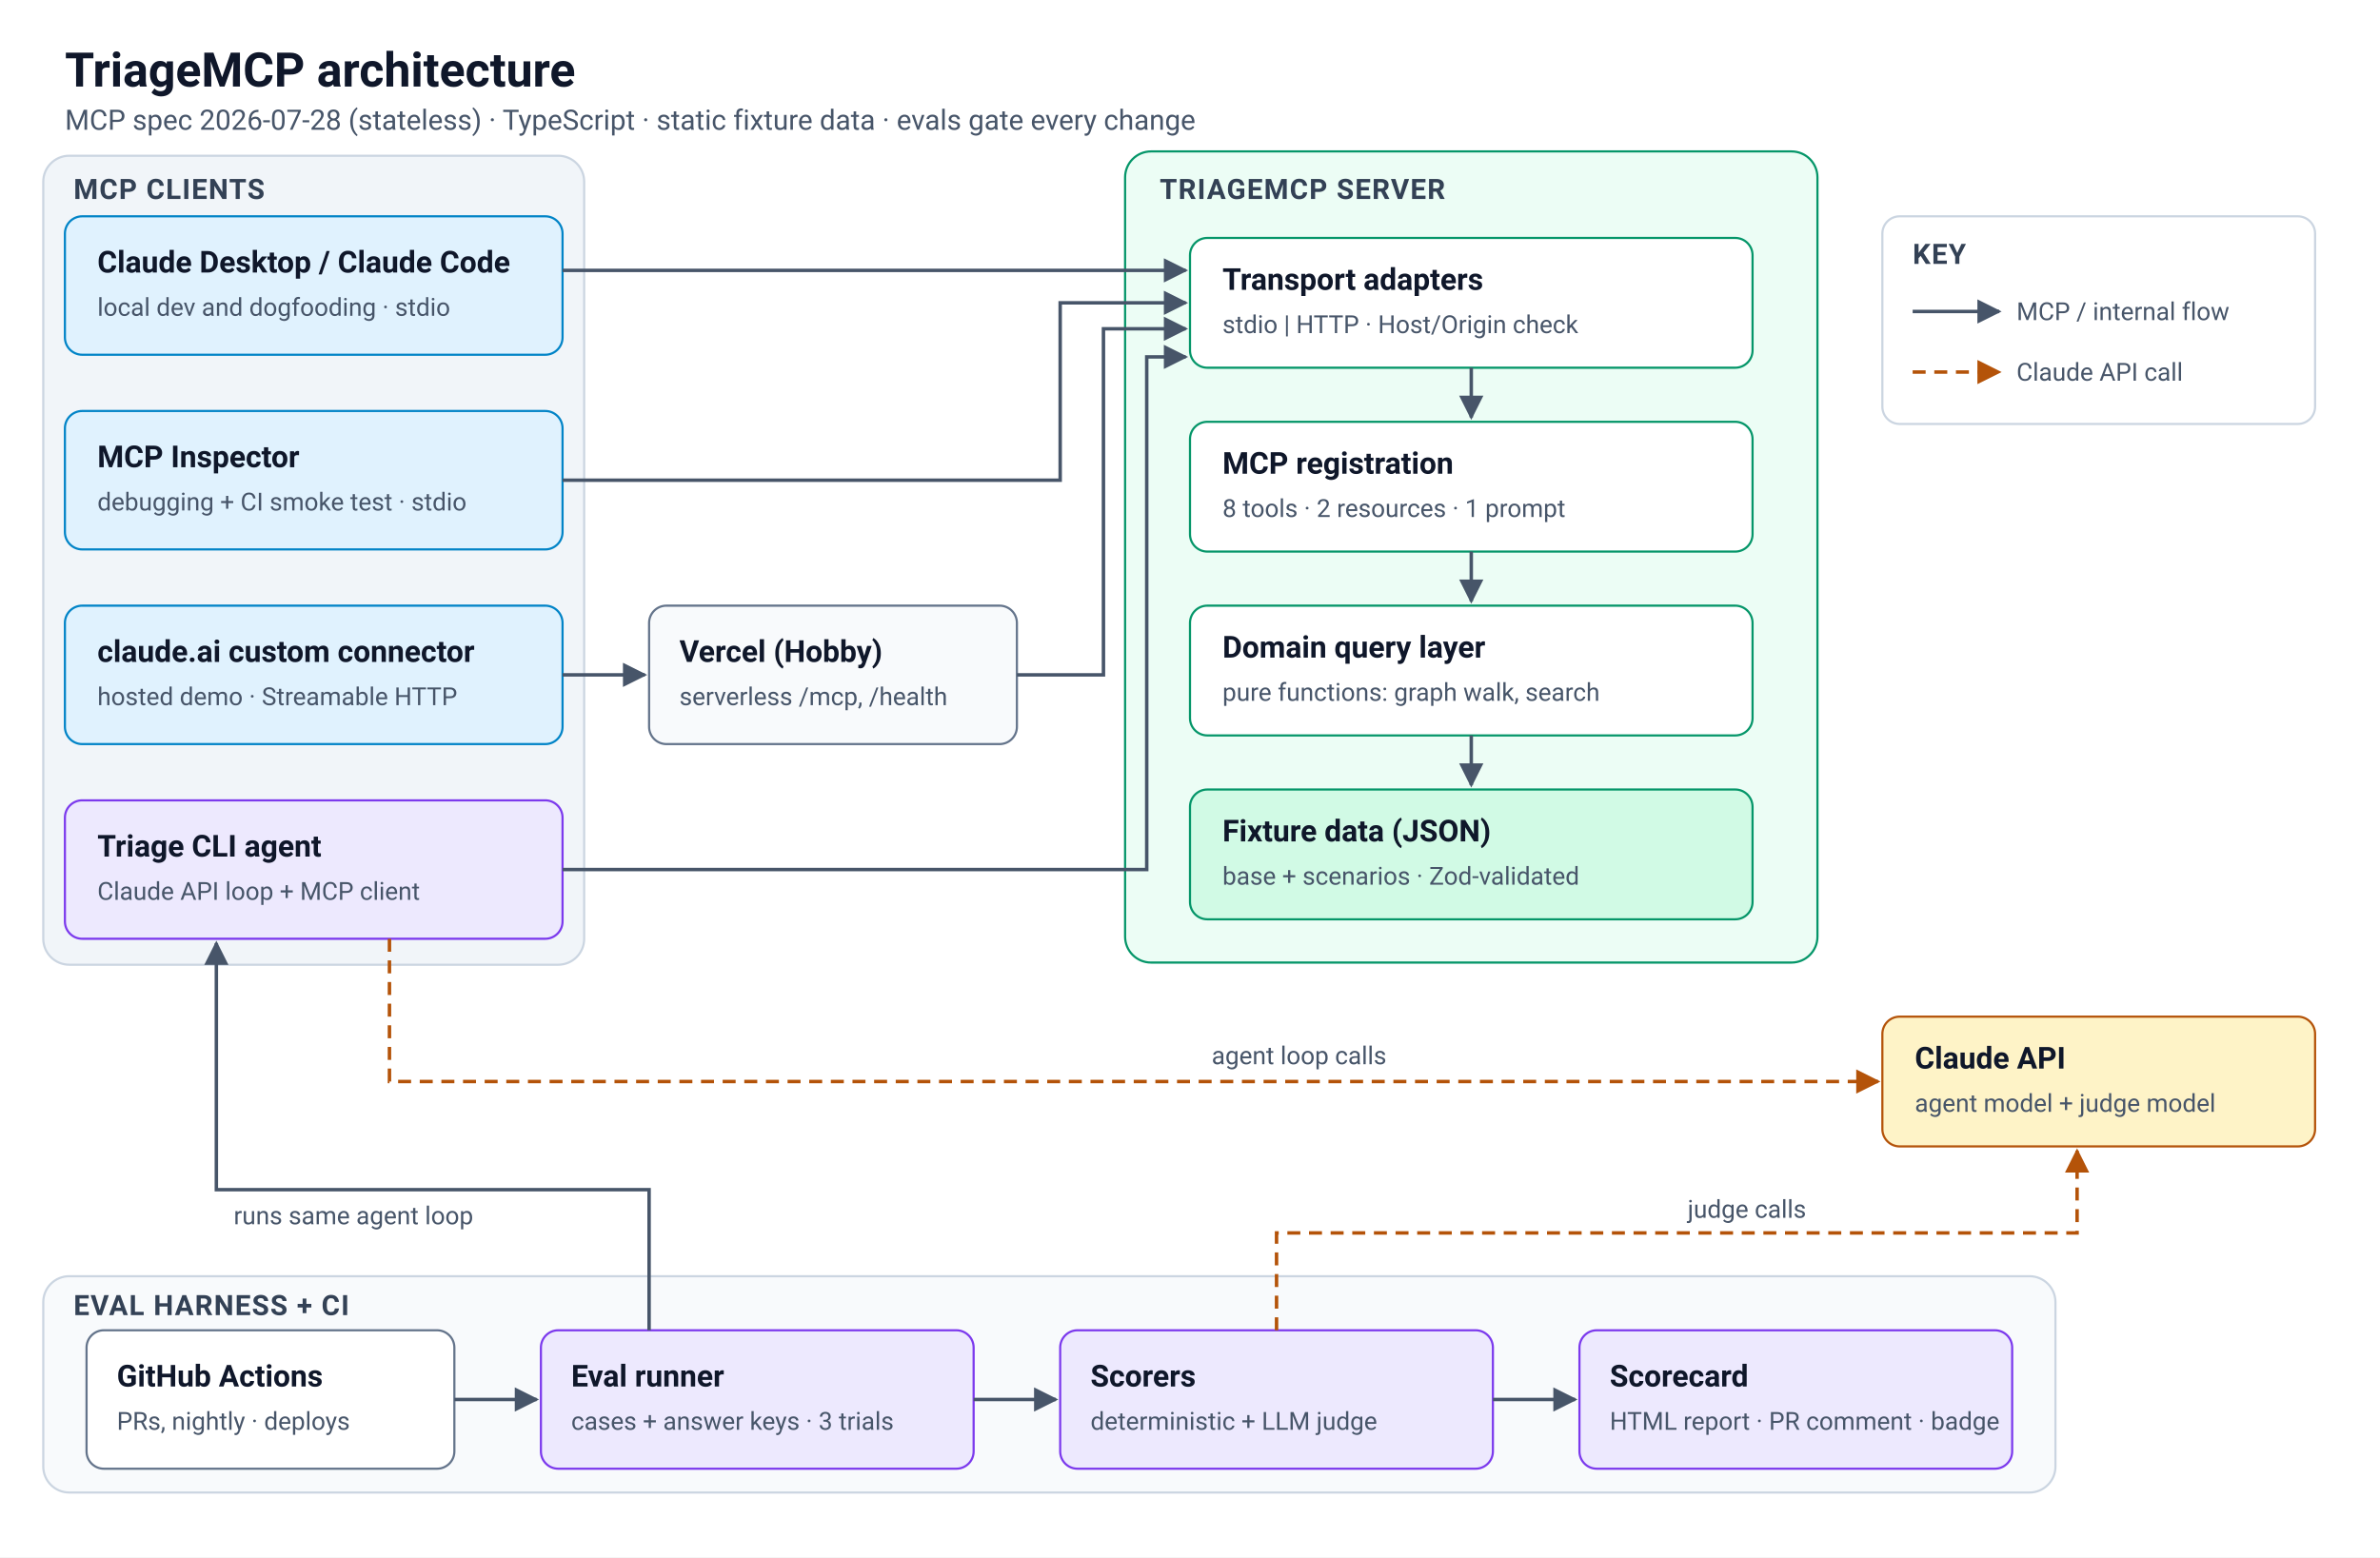
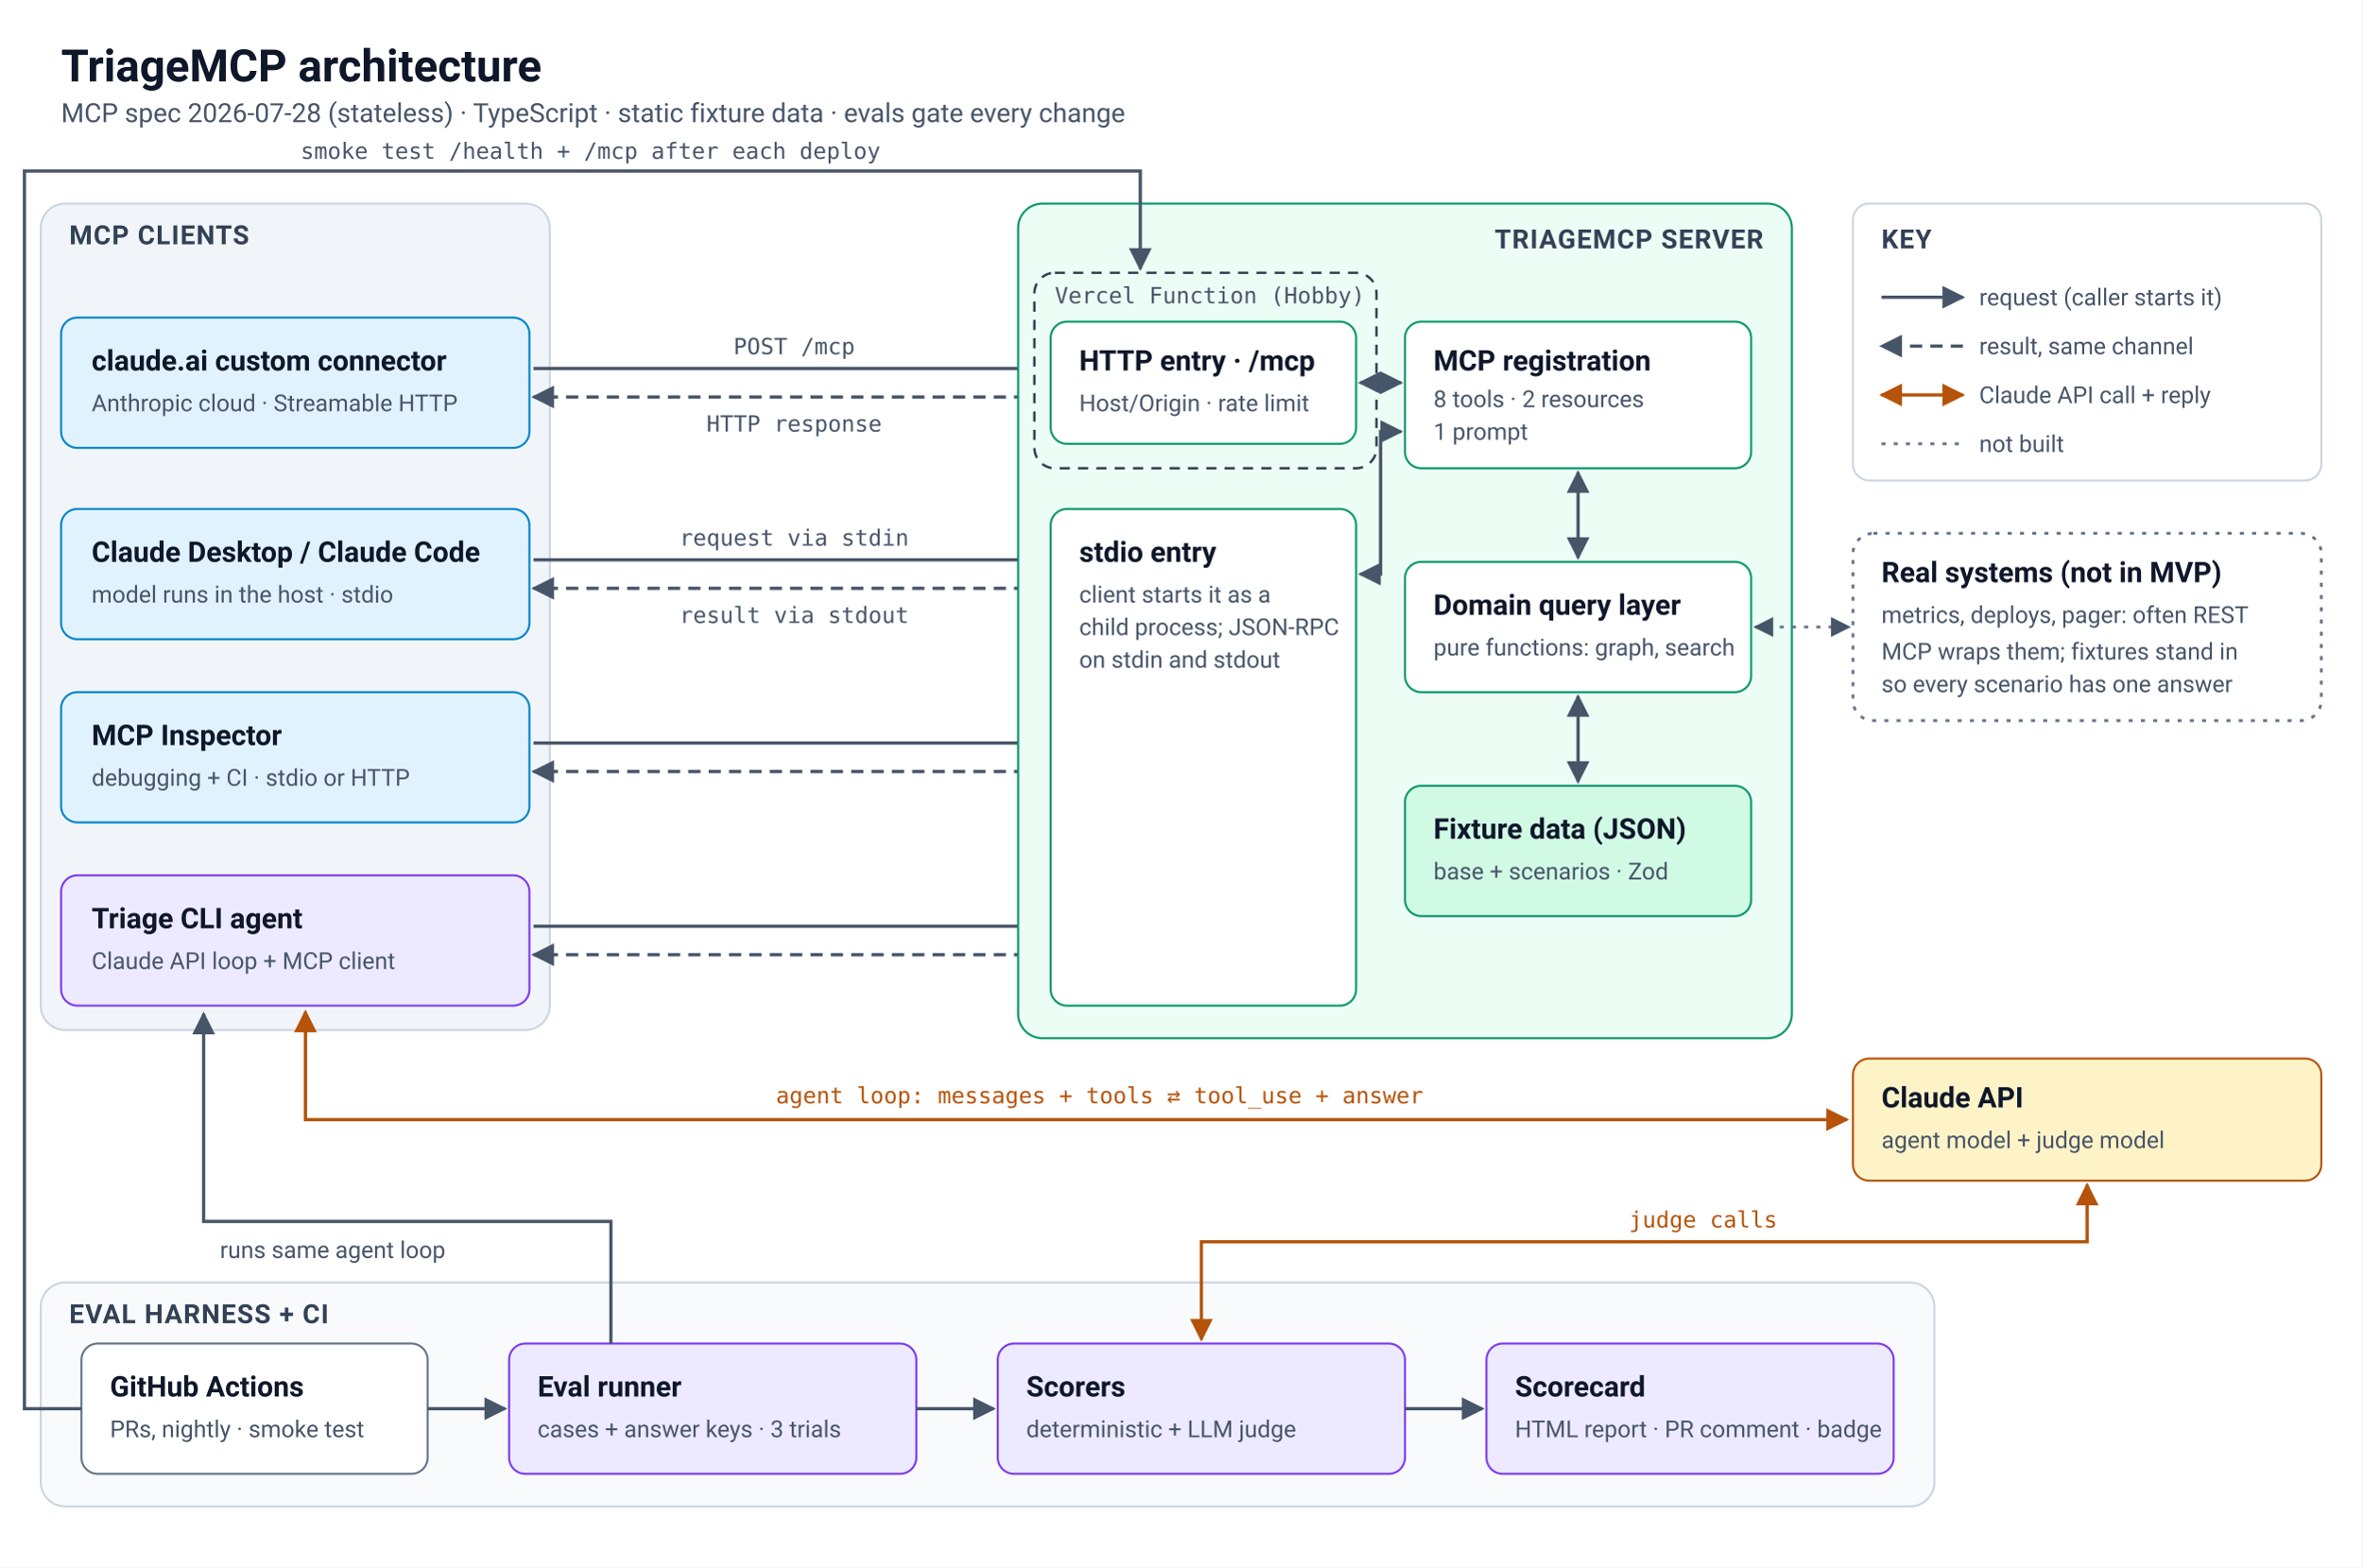
- <svg xmlns="http://www.w3.org/2000/svg" viewBox="0 0 1100 720" width="1100" height="720" font-family="system-ui, -apple-system, Segoe UI, Roboto, sans-serif">
+ <svg xmlns="http://www.w3.org/2000/svg" viewBox="0 0 1160 770" width="1160" height="770" font-family="system-ui, -apple-system, Segoe UI, Roboto, sans-serif">
  <defs>
    <marker id="arr" viewBox="0 0 10 10" refX="9" refY="5" markerWidth="7" markerHeight="7" orient="auto-start-reverse">
      <path d="M0,0 L10,5 L0,10 z" fill="#475569" />
    </marker>
    <marker id="arrB" viewBox="0 0 10 10" refX="9" refY="5" markerWidth="7" markerHeight="7" orient="auto-start-reverse">
      <path d="M0,0 L10,5 L0,10 z" fill="#b45309" />
    </marker>
    <style>
      .t { font-size: 14px; font-weight: 600; fill: #0f172a; }
      .s { font-size: 11.5px; fill: #475569; }
+       .m { font-size: 11px; fill: #475569; font-family: ui-monospace, SFMono-Regular, Menlo, monospace; }
+       .mb { font-size: 11px; fill: #b45309; font-family: ui-monospace, SFMono-Regular, Menlo, monospace; }
      .g { font-size: 13px; font-weight: 700; fill: #334155; letter-spacing: .04em; }
      .h { font-size: 22px; font-weight: 700; fill: #0f172a; }
      .sub { font-size: 13px; fill: #475569; }
+       .req { stroke: #475569; stroke-width: 1.6; fill: none; }
+       .res { stroke: #475569; stroke-width: 1.6; fill: none; stroke-dasharray: 6 4; }
      .ln { stroke: #475569; stroke-width: 1.6; fill: none; }
-       .api { stroke: #b45309; stroke-width: 1.6; fill: none; stroke-dasharray: 6 4; }
+       .api { stroke: #b45309; stroke-width: 1.6; fill: none; }
+       .ghost { stroke: #64748b; stroke-width: 1.4; fill: none; stroke-dasharray: 2 4; }
    </style>
  </defs>
-   <rect width="1100" height="720" fill="#ffffff" />
+   <rect width="1160" height="770" fill="#ffffff" />
  <text x="30" y="40" class="h">TriageMCP architecture</text>
  <text x="30" y="60" class="sub">MCP spec 2026-07-28 (stateless) · TypeScript · static fixture data · evals gate every change</text>
-   <rect x="20" y="72" width="250" height="374" rx="12" fill="#f1f5f9" stroke="#cbd5e1" />
-   <text x="34" y="92" class="g">MCP CLIENTS</text>
-   <rect x="30" y="100" width="230" height="64" rx="8" fill="#e0f2fe" stroke="#0284c7" />
-   <text x="45" y="126" class="t">Claude Desktop / Claude Code</text>
-   <text x="45" y="146" class="s">local dev and dogfooding · stdio</text>
-   <rect x="30" y="190" width="230" height="64" rx="8" fill="#e0f2fe" stroke="#0284c7" />
-   <text x="45" y="216" class="t">MCP Inspector</text>
-   <text x="45" y="236" class="s">debugging + CI smoke test · stdio</text>
-   <rect x="30" y="280" width="230" height="64" rx="8" fill="#e0f2fe" stroke="#0284c7" />
-   <text x="45" y="306" class="t">claude.ai custom connector</text>
-   <text x="45" y="326" class="s">hosted demo · Streamable HTTP</text>
-   <rect x="30" y="370" width="230" height="64" rx="8" fill="#ede9fe" stroke="#7c3aed" />
-   <text x="45" y="396" class="t">Triage CLI agent</text>
-   <text x="45" y="416" class="s">Claude API loop + MCP client</text>
-   <rect x="300" y="280" width="170" height="64" rx="8" fill="#f8fafc" stroke="#64748b" />
-   <text x="314" y="306" class="t">Vercel (Hobby)</text>
-   <text x="314" y="326" class="s">serverless /mcp, /health</text>
-   <rect x="520" y="70" width="320" height="375" rx="12" fill="#ecfdf5" stroke="#059669" />
-   <text x="536" y="92" class="g">TRIAGEMCP SERVER</text>
-   <rect x="550" y="110" width="260" height="60" rx="8" fill="#ffffff" stroke="#059669" />
-   <text x="565" y="134" class="t">Transport adapters</text>
-   <text x="565" y="154" class="s">stdio | HTTP · Host/Origin check</text>
-   <rect x="550" y="195" width="260" height="60" rx="8" fill="#ffffff" stroke="#059669" />
-   <text x="565" y="219" class="t">MCP registration</text>
-   <text x="565" y="239" class="s">8 tools · 2 resources · 1 prompt</text>
-   <rect x="550" y="280" width="260" height="60" rx="8" fill="#ffffff" stroke="#059669" />
-   <text x="565" y="304" class="t">Domain query layer</text>
-   <text x="565" y="324" class="s">pure functions: graph walk, search</text>
-   <rect x="550" y="365" width="260" height="60" rx="8" fill="#d1fae5" stroke="#059669" />
-   <text x="565" y="389" class="t">Fixture data (JSON)</text>
-   <text x="565" y="409" class="s">base + scenarios · Zod-validated</text>
-   <path class="ln" d="M680,170 L680,193" marker-end="url(#arr)" />
-   <path class="ln" d="M680,255 L680,278" marker-end="url(#arr)" />
-   <path class="ln" d="M680,340 L680,363" marker-end="url(#arr)" />
-   <path class="ln" d="M260,125 L548,125" marker-end="url(#arr)" />
-   <path class="ln" d="M260,222 L490,222 L490,140 L548,140" marker-end="url(#arr)" />
-   <path class="ln" d="M260,312 L298,312" marker-end="url(#arr)" />
-   <path class="ln" d="M470,312 L510,312 L510,152 L548,152" marker-end="url(#arr)" />
-   <path class="ln" d="M260,402 L530,402 L530,165 L548,165" marker-end="url(#arr)" />
-   <rect x="870" y="470" width="200" height="60" rx="8" fill="#fef3c7" stroke="#b45309" />
-   <text x="885" y="494" class="t">Claude API</text>
-   <text x="885" y="514" class="s">agent model + judge model</text>
-   <path class="api" d="M180,434 L180,500 L868,500" marker-end="url(#arrB)" />
-   <text x="560" y="492" class="s">agent loop calls</text>
-   <rect x="20" y="590" width="930" height="100" rx="12" fill="#f8fafc" stroke="#cbd5e1" />
-   <text x="34" y="608" class="g">EVAL HARNESS + CI</text>
-   <rect x="40" y="615" width="170" height="64" rx="8" fill="#ffffff" stroke="#64748b" />
-   <text x="54" y="641" class="t">GitHub Actions</text>
-   <text x="54" y="661" class="s">PRs, nightly · deploys</text>
-   <rect x="250" y="615" width="200" height="64" rx="8" fill="#ede9fe" stroke="#7c3aed" />
-   <text x="264" y="641" class="t">Eval runner</text>
-   <text x="264" y="661" class="s">cases + answer keys · 3 trials</text>
-   <rect x="490" y="615" width="200" height="64" rx="8" fill="#ede9fe" stroke="#7c3aed" />
-   <text x="504" y="641" class="t">Scorers</text>
-   <text x="504" y="661" class="s">deterministic + LLM judge</text>
-   <rect x="730" y="615" width="200" height="64" rx="8" fill="#ede9fe" stroke="#7c3aed" />
-   <text x="744" y="641" class="t">Scorecard</text>
-   <text x="744" y="661" class="s">HTML report · PR comment · badge</text>
-   <path class="ln" d="M210,647 L248,647" marker-end="url(#arr)" />
-   <path class="ln" d="M450,647 L488,647" marker-end="url(#arr)" />
-   <path class="ln" d="M690,647 L728,647" marker-end="url(#arr)" />
-   <path class="ln" d="M300,615 L300,550 L100,550 L100,436" marker-end="url(#arr)" />
-   <text x="108" y="566" class="s">runs same agent loop</text>
-   <path class="api" d="M590,615 L590,570 L960,570 L960,532" marker-end="url(#arrB)" />
-   <text x="780" y="563" class="s">judge calls</text>
-   <rect x="870" y="100" width="200" height="96" rx="8" fill="#ffffff" stroke="#cbd5e1" />
-   <text x="884" y="122" class="g">KEY</text>
-   <path class="ln" d="M884,144 L924,144" marker-end="url(#arr)" />
-   <text x="932" y="148" class="s">MCP / internal flow</text>
-   <path class="api" d="M884,172 L924,172" marker-end="url(#arrB)" />
-   <text x="932" y="176" class="s">Claude API call</text>
+   <rect x="20" y="100" width="250" height="406" rx="12" fill="#f1f5f9" stroke="#cbd5e1" />
+   <text x="34" y="120" class="g">MCP CLIENTS</text>
+   <rect x="30" y="156" width="230" height="64" rx="8" fill="#e0f2fe" stroke="#0284c7" />
+   <text x="45" y="182" class="t">claude.ai custom connector</text>
+   <text x="45" y="202" class="s">Anthropic cloud · Streamable HTTP</text>
+   <rect x="30" y="250" width="230" height="64" rx="8" fill="#e0f2fe" stroke="#0284c7" />
+   <text x="45" y="276" class="t">Claude Desktop / Claude Code</text>
+   <text x="45" y="296" class="s">model runs in the host · stdio</text>
+   <rect x="30" y="340" width="230" height="64" rx="8" fill="#e0f2fe" stroke="#0284c7" />
+   <text x="45" y="366" class="t">MCP Inspector</text>
+   <text x="45" y="386" class="s">debugging + CI · stdio or HTTP</text>
+   <rect x="30" y="430" width="230" height="64" rx="8" fill="#ede9fe" stroke="#7c3aed" />
+   <text x="45" y="456" class="t">Triage CLI agent</text>
+   <text x="45" y="476" class="s">Claude API loop + MCP client</text>
+   <path class="req" d="M262,181 L514,181" marker-end="url(#arr)" />
+   <path class="res" d="M514,195 L262,195" marker-end="url(#arr)" />
+   <text x="390" y="174" class="m" text-anchor="middle">POST /mcp</text>
+   <text x="390" y="212" class="m" text-anchor="middle">HTTP response</text>
+   <path class="req" d="M262,275 L514,275" marker-end="url(#arr)" />
+   <path class="res" d="M514,289 L262,289" marker-end="url(#arr)" />
+   <text x="390" y="268" class="m" text-anchor="middle">request via stdin</text>
+   <text x="390" y="306" class="m" text-anchor="middle">result via stdout</text>
+   <path class="req" d="M262,365 L514,365" marker-end="url(#arr)" />
+   <path class="res" d="M514,379 L262,379" marker-end="url(#arr)" />
+   <path class="req" d="M262,455 L514,455" marker-end="url(#arr)" />
+   <path class="res" d="M514,469 L262,469" marker-end="url(#arr)" />
+   <rect x="500" y="100" width="380" height="410" rx="12" fill="#ecfdf5" stroke="#059669" />
+   <text x="866" y="122" class="g" text-anchor="end">TRIAGEMCP SERVER</text>
+   <rect x="508" y="134" width="168" height="96" rx="10" fill="none" stroke="#334155" stroke-width="1.2" stroke-dasharray="5 4" />
+   <text x="518" y="149" class="m">Vercel Function (Hobby)</text>
+   <rect x="516" y="158" width="150" height="60" rx="8" fill="#ffffff" stroke="#059669" />
+   <text x="530" y="182" class="t">HTTP entry · /mcp</text>
+   <text x="530" y="202" class="s">Host/Origin · rate limit</text>
+   <rect x="516" y="250" width="150" height="244" rx="8" fill="#ffffff" stroke="#059669" />
+   <text x="530" y="276" class="t">stdio entry</text>
+   <text x="530" y="296" class="s">client starts it as a</text>
+   <text x="530" y="312" class="s">child process; JSON-RPC</text>
+   <text x="530" y="328" class="s">on stdin and stdout</text>
+   <rect x="690" y="158" width="170" height="72" rx="8" fill="#ffffff" stroke="#059669" />
+   <text x="704" y="182" class="t">MCP registration</text>
+   <text x="704" y="200" class="s">8 tools · 2 resources</text>
+   <text x="704" y="216" class="s">1 prompt</text>
+   <rect x="690" y="276" width="170" height="64" rx="8" fill="#ffffff" stroke="#059669" />
+   <text x="704" y="302" class="t">Domain query layer</text>
+   <text x="704" y="322" class="s">pure functions: graph, search</text>
+   <rect x="690" y="386" width="170" height="64" rx="8" fill="#d1fae5" stroke="#059669" />
+   <text x="704" y="412" class="t">Fixture data (JSON)</text>
+   <text x="704" y="432" class="s">base + scenarios · Zod</text>
+   <path class="ln" d="M668,188 L688,188" marker-start="url(#arr)" marker-end="url(#arr)" />
+   <path class="ln" d="M668,282 L678,282 L678,212 L688,212" marker-start="url(#arr)" marker-end="url(#arr)" />
+   <path class="ln" d="M775,232 L775,274" marker-start="url(#arr)" marker-end="url(#arr)" />
+   <path class="ln" d="M775,342 L775,384" marker-start="url(#arr)" marker-end="url(#arr)" />
+   <path class="ghost" d="M862,308 L908,308" marker-start="url(#arr)" marker-end="url(#arr)" />
+   <rect x="910" y="262" width="230" height="92" rx="10" fill="#ffffff" stroke="#64748b" stroke-width="1.4" stroke-dasharray="2 4" />
+   <text x="924" y="286" class="t">Real systems (not in MVP)</text>
+   <text x="924" y="306" class="s">metrics, deploys, pager: often REST</text>
+   <text x="924" y="324" class="s">MCP wraps them; fixtures stand in</text>
+   <text x="924" y="340" class="s">so every scenario has one answer</text>
+   <rect x="910" y="100" width="230" height="136" rx="8" fill="#ffffff" stroke="#cbd5e1" />
+   <text x="924" y="122" class="g">KEY</text>
+   <path class="req" d="M924,146 L964,146" marker-end="url(#arr)" />
+   <text x="972" y="150" class="s">request (caller starts it)</text>
+   <path class="res" d="M964,170 L924,170" marker-end="url(#arr)" />
+   <text x="972" y="174" class="s">result, same channel</text>
+   <path class="api" d="M924,194 L964,194" marker-start="url(#arrB)" marker-end="url(#arrB)" />
+   <text x="972" y="198" class="s">Claude API call + reply</text>
+   <path class="ghost" d="M924,218 L964,218" />
+   <text x="972" y="222" class="s">not built</text>
+   <rect x="910" y="520" width="230" height="60" rx="8" fill="#fef3c7" stroke="#b45309" />
+   <text x="924" y="544" class="t">Claude API</text>
+   <text x="924" y="564" class="s">agent model + judge model</text>
+   <path class="api" d="M150,497 L150,550 L907,550" marker-start="url(#arrB)" marker-end="url(#arrB)" />
+   <text x="540" y="542" class="mb" text-anchor="middle">agent loop: messages + tools ⇄ tool_use + answer</text>
+   <rect x="20" y="630" width="930" height="110" rx="12" fill="#f8fafc" stroke="#cbd5e1" />
+   <text x="34" y="650" class="g">EVAL HARNESS + CI</text>
+   <rect x="40" y="660" width="170" height="64" rx="8" fill="#ffffff" stroke="#64748b" />
+   <text x="54" y="686" class="t">GitHub Actions</text>
+   <text x="54" y="706" class="s">PRs, nightly · smoke test</text>
+   <rect x="250" y="660" width="200" height="64" rx="8" fill="#ede9fe" stroke="#7c3aed" />
+   <text x="264" y="686" class="t">Eval runner</text>
+   <text x="264" y="706" class="s">cases + answer keys · 3 trials</text>
+   <rect x="490" y="660" width="200" height="64" rx="8" fill="#ede9fe" stroke="#7c3aed" />
+   <text x="504" y="686" class="t">Scorers</text>
+   <text x="504" y="706" class="s">deterministic + LLM judge</text>
+   <rect x="730" y="660" width="200" height="64" rx="8" fill="#ede9fe" stroke="#7c3aed" />
+   <text x="744" y="686" class="t">Scorecard</text>
+   <text x="744" y="706" class="s">HTML report · PR comment · badge</text>
+   <path class="ln" d="M210,692 L248,692" marker-end="url(#arr)" />
+   <path class="ln" d="M450,692 L488,692" marker-end="url(#arr)" />
+   <path class="ln" d="M690,692 L728,692" marker-end="url(#arr)" />
+   <path class="ln" d="M300,660 L300,600 L100,600 L100,498" marker-end="url(#arr)" />
+   <text x="108" y="618" class="s">runs same agent loop</text>
+   <path class="api" d="M590,658 L590,610 L1025,610 L1025,582" marker-start="url(#arrB)" marker-end="url(#arrB)" />
+   <text x="800" y="603" class="mb">judge calls</text>
+   <path class="ln" d="M40,692 L12,692 L12,84 L560,84 L560,132" marker-end="url(#arr)" />
+   <text x="290" y="78" class="m" text-anchor="middle">smoke test /health + /mcp after each deploy</text>
</svg>
